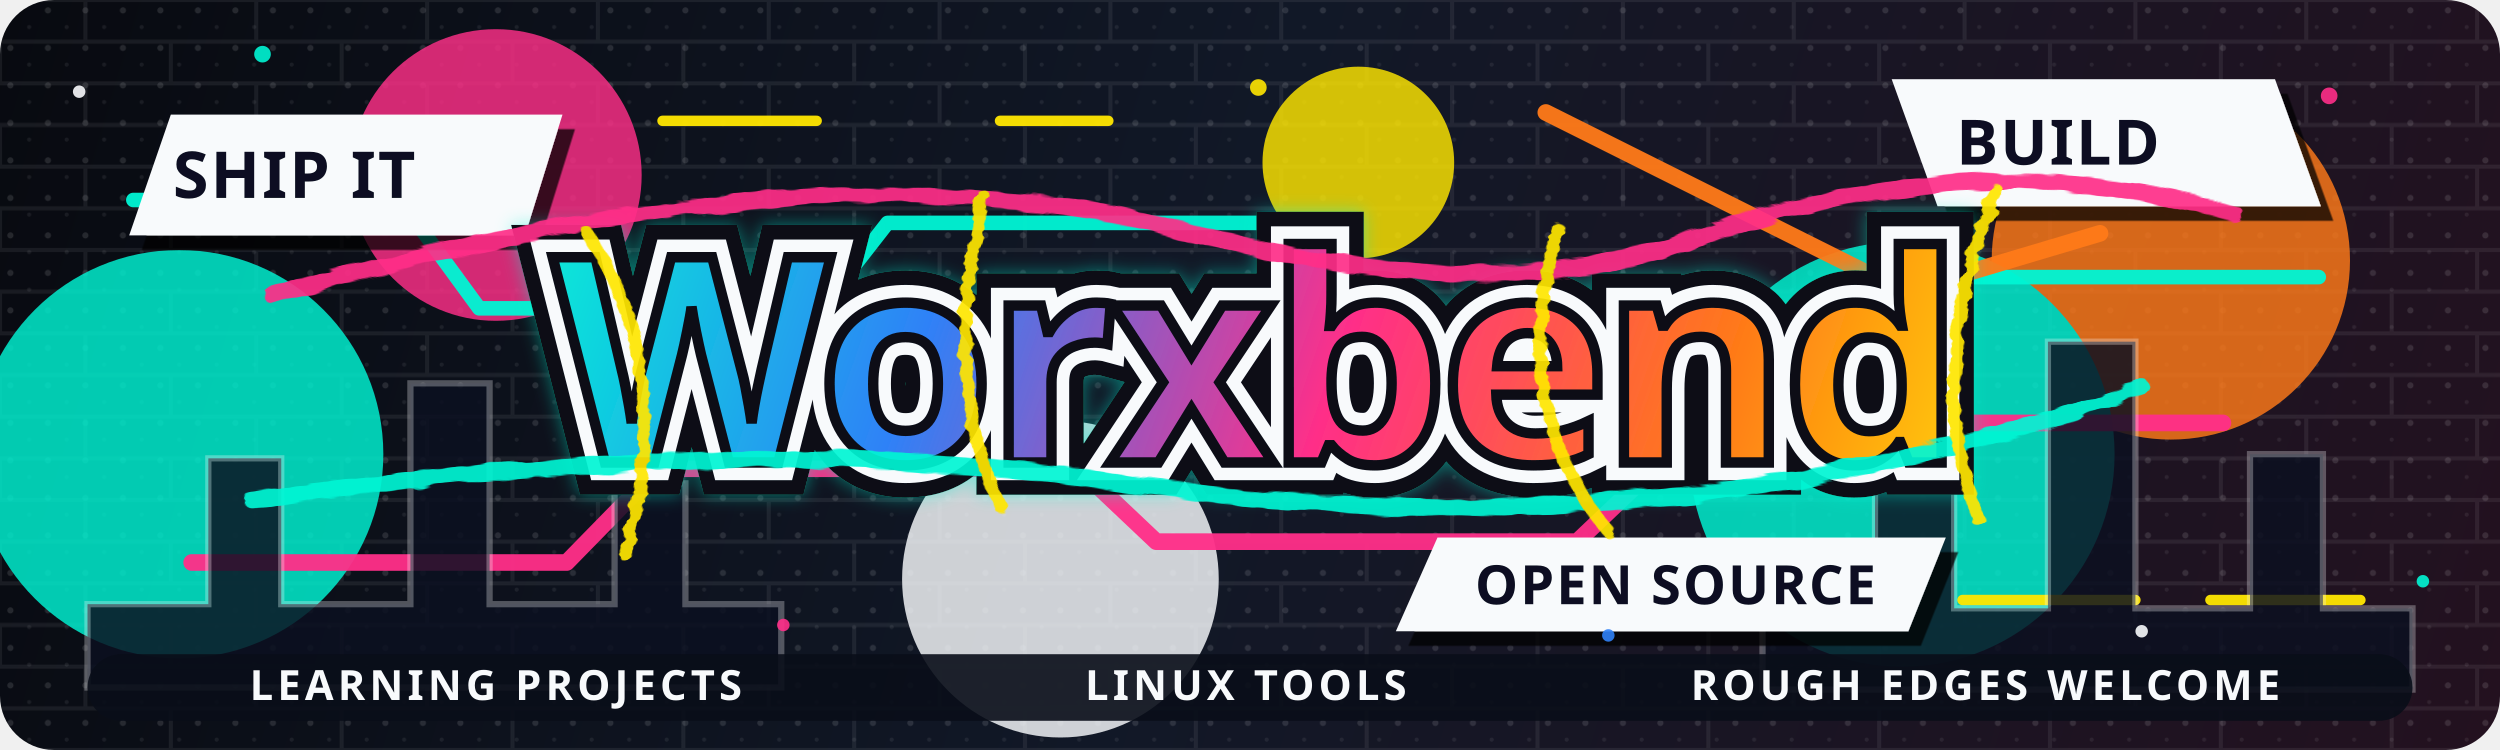
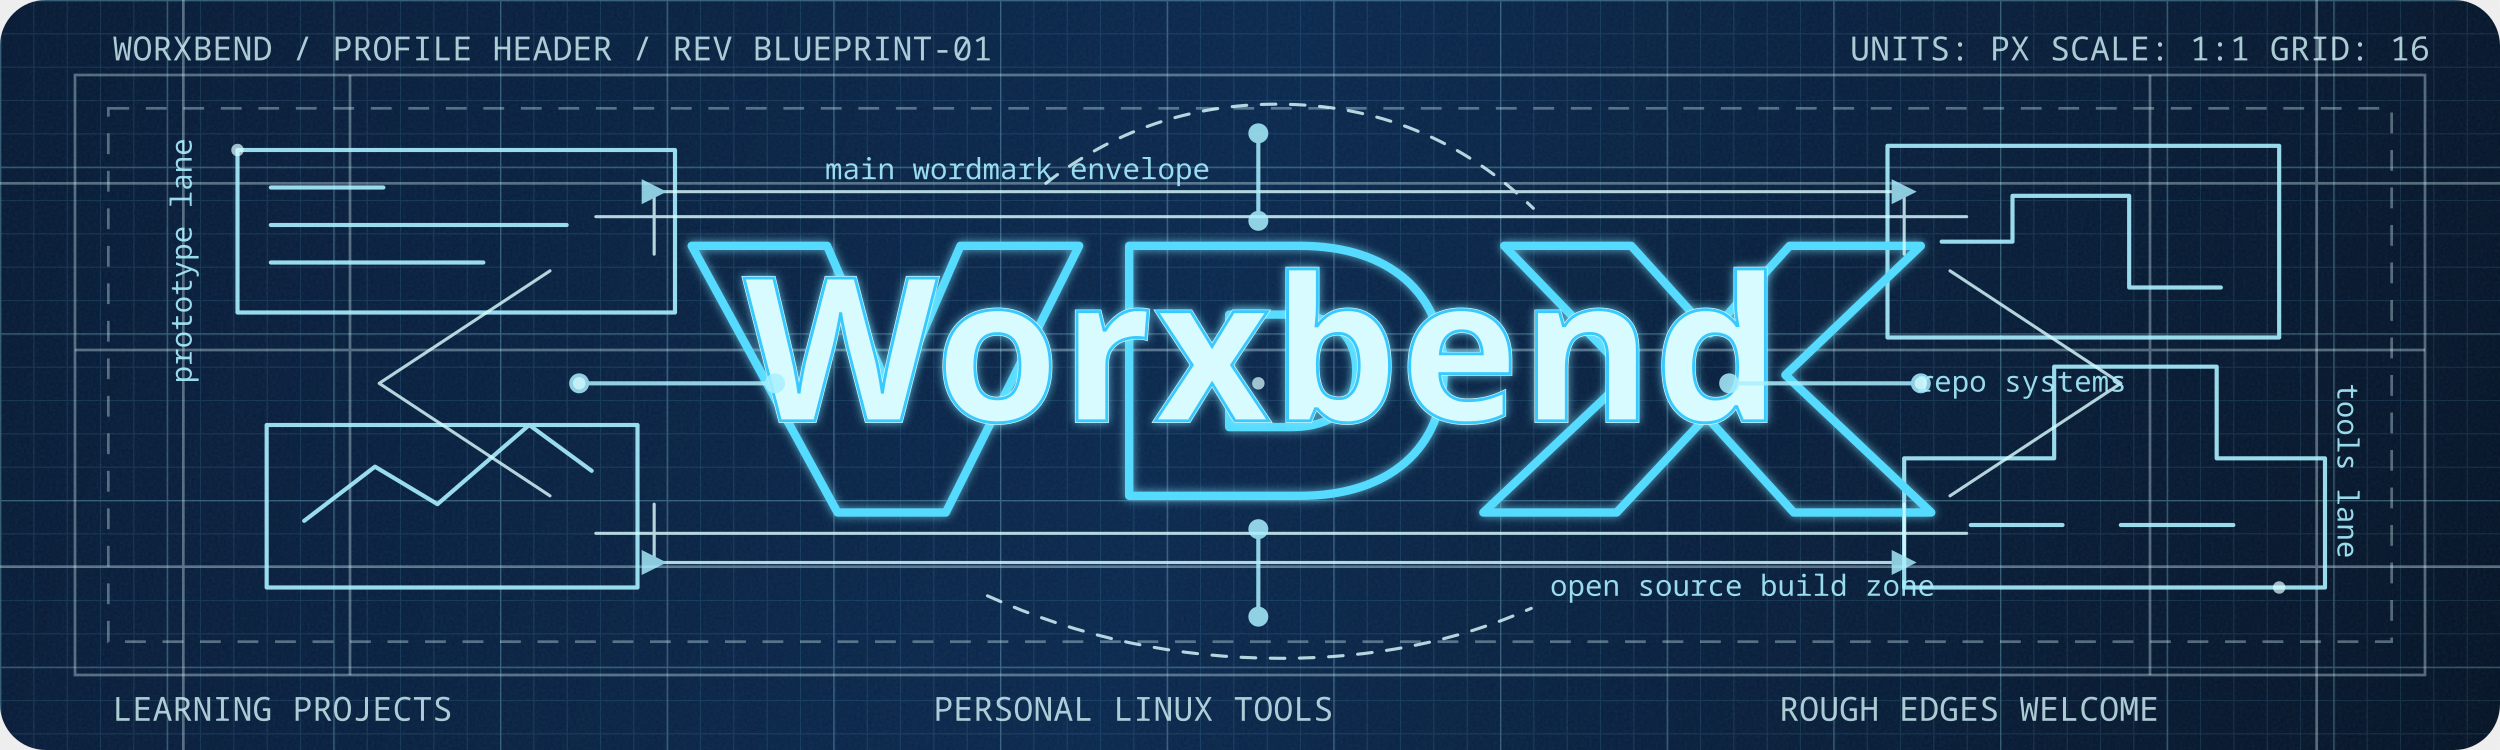
<svg xmlns="http://www.w3.org/2000/svg" role="img" aria-labelledby="title desc" viewBox="0 0 1200 360">
  <defs>
-     <linearGradient id="night" x1="0" y1="0" x2="1200" y2="360" gradientUnits="userSpaceOnUse">
-       <stop offset="0" stop-color="#080a10" />
-       <stop offset="0.48" stop-color="#111827" />
-       <stop offset="1" stop-color="#23111f" />
+     <linearGradient id="paper" x1="0" y1="0" x2="1200" y2="360" gradientUnits="userSpaceOnUse">
+       <stop offset="0" stop-color="#061a35" />
+       <stop offset="0.48" stop-color="#09284e" />
+       <stop offset="1" stop-color="#041326" />
    </linearGradient>
-     <linearGradient id="sunset" x1="260" y1="60" x2="960" y2="300" gradientUnits="userSpaceOnUse">
-       <stop offset="0" stop-color="#00f5d4" />
-       <stop offset="0.28" stop-color="#2f81f7" />
-       <stop offset="0.54" stop-color="#ff2e88" />
-       <stop offset="0.78" stop-color="#ff7a18" />
-       <stop offset="1" stop-color="#ffe600" />
-     </linearGradient>
-     <linearGradient id="acid" x1="0" y1="0" x2="1200" y2="0" gradientUnits="userSpaceOnUse">
-       <stop offset="0" stop-color="#00f5d4" />
-       <stop offset="0.5" stop-color="#ff2e88" />
-       <stop offset="1" stop-color="#ffe600" />
-     </linearGradient>
-     <pattern id="brick" width="82" height="40" patternUnits="userSpaceOnUse">
-       <path d="M0 0h82v40H0z" fill="none" />
-       <path d="M0 0h82M0 20h82M0 40h82M41 0v20M0 20v20M82 20v20" stroke="#f8fafc" stroke-opacity="0.07" stroke-width="2" />
+     <pattern id="smallGrid" width="16" height="16" patternUnits="userSpaceOnUse">
+       <path d="M16 0H0v16" fill="none" stroke="#75d9ff" stroke-opacity="0.12" stroke-width="1" />
    </pattern>
-     <pattern id="halftone" width="18" height="18" patternUnits="userSpaceOnUse">
-       <circle cx="5" cy="5" r="1.5" fill="#ffffff" opacity="0.3" />
-       <circle cx="14" cy="13" r="1" fill="#ffffff" opacity="0.18" />
+     <pattern id="largeGrid" width="80" height="80" patternUnits="userSpaceOnUse">
+       <path d="M80 0H0v80" fill="none" stroke="#a8efff" stroke-opacity="0.22" stroke-width="1.4" />
    </pattern>
-     <filter id="rough" x="-8%" y="-18%" width="116%" height="136%">
-       <feTurbulence type="fractalNoise" baseFrequency="0.04 0.16" numOctaves="3" seed="34" result="noise" />
-       <feDisplacementMap in="SourceGraphic" in2="noise" scale="4.8" />
+     <filter id="paperNoise" x="0" y="0" width="100%" height="100%">
+       <feTurbulence type="fractalNoise" baseFrequency="0.72" numOctaves="2" seed="67" result="noise" />
+       <feColorMatrix in="noise" type="saturate" values="0" />
+       <feComponentTransfer>
+         <feFuncA type="table" tableValues="0 0.08" />
+       </feComponentTransfer>
    </filter>
-     <filter id="poster" x="-12%" y="-24%" width="124%" height="148%">
-       <feDropShadow dx="10" dy="14" stdDeviation="0" flood-color="#000000" flood-opacity="0.92" />
-       <feDropShadow dx="0" dy="0" stdDeviation="4" flood-color="#00f5d4" flood-opacity="0.45" />
+     <filter id="inkGlow" x="-10%" y="-25%" width="120%" height="150%">
+       <feDropShadow dx="0" dy="0" stdDeviation="2.2" flood-color="#7ce7ff" flood-opacity="0.7" />
    </filter>
-     <filter id="spray" x="-20%" y="-40%" width="140%" height="180%">
-       <feTurbulence type="fractalNoise" baseFrequency="0.88" numOctaves="2" seed="19" result="noise" />
-       <feDisplacementMap in="SourceGraphic" in2="noise" scale="2.2" />
-     </filter>
-     <filter id="stickerShadow" x="-30%" y="-30%" width="160%" height="160%">
-       <feDropShadow dx="6" dy="7" stdDeviation="0" flood-color="#000000" flood-opacity="0.74" />
-     </filter>
+     <marker id="arrow" markerWidth="8" markerHeight="8" refX="4" refY="4" orient="auto">
+       <path d="M0 0l8 4-8 4z" fill="#a8efff" />
+     </marker>
+     <marker id="dot" markerWidth="8" markerHeight="8" refX="4" refY="4">
+       <circle cx="4" cy="4" r="2.4" fill="#a8efff" />
+     </marker>
  </defs>
-   <rect width="1200" height="360" rx="26" fill="url(#night)" />
-   <rect width="1200" height="360" rx="26" fill="url(#brick)" />
-   <rect width="1200" height="360" rx="26" fill="url(#halftone)" opacity="0.38" />
-   <g opacity="0.82">
-     <circle cx="238" cy="84" r="70" fill="#ff2e88" />
-     <circle cx="1042" cy="125" r="86" fill="#ff7a18" />
-     <circle cx="913" cy="218" r="102" fill="#00f5d4" />
-     <circle cx="509" cy="278" r="76" fill="#f8fafc" />
-     <circle cx="652" cy="78" r="46" fill="#ffe600" />
-     <circle cx="86" cy="218" r="98" fill="#00f5d4" />
+   <rect width="1200" height="360" rx="22" fill="url(#paper)" />
+   <rect width="1200" height="360" rx="22" fill="url(#smallGrid)" />
+   <rect width="1200" height="360" rx="22" fill="url(#largeGrid)" />
+   <rect width="1200" height="360" rx="22" filter="url(#paperNoise)" opacity="0.8" />
+   <g fill="none" stroke="#d8fbff" stroke-opacity="0.36" stroke-width="1.3">
+     <path d="M36 36h1128v288H36z" />
+     <path d="M52 52h1096v256H52z" stroke-dasharray="10 8" />
+     <path d="M88 0v360M1112 0v360M0 88h1200M0 272h1200" />
+     <path d="M168 36v288M1032 36v288M36 168h1128" />
  </g>
-   <g opacity="0.95" stroke-linecap="round" stroke-linejoin="round">
-     <path d="M64 96h128l38 52h164l32-41h186l48 64h204l31-38h218" fill="none" stroke="#00f5d4" stroke-width="7" />
-     <path d="M92 270h180l44-45h202l37 35h202l60-57h250" fill="none" stroke="#ff2e88" stroke-width="8" />
-     <path d="M742 54l172 86 94-28" fill="none" stroke="#ff7a18" stroke-width="8" />
-     <path d="M318 58h74m88 0h52m410 230h83m36 0h72" fill="none" stroke="#ffe600" stroke-width="5" />
+   <g font-family="Noto Sans Mono, ui-monospace, monospace" fill="#d8fbff" opacity="0.78" font-size="16">
+     <text x="54" y="29">WORXBEND / PROFILE HEADER / REV BLUEPRINT-01</text>
+     <text x="888" y="29">UNITS: PX   SCALE: 1:1   GRID: 16</text>
+     <text x="54" y="346">LEARNING PROJECTS</text>
+     <text x="448" y="346">PERSONAL LINUX TOOLS</text>
+     <text x="854" y="346">ROUGH EDGES WELCOME</text>
  </g>
-   <g fill="#0b1020" stroke="#f8fafc" stroke-opacity="0.35" stroke-width="3" opacity="0.84">
-     <path d="M42 290h58v-70h35v70h62v-106h38v106h60v-58h34v58h46v40H42z" />
-     <path d="M846 292h54v-86h38v86h45v-128h42v128h55v-74h35v74h43v39H846z" />
+   <g fill="none" stroke="#a8efff" stroke-width="2" stroke-linecap="round" stroke-linejoin="round" opacity="0.9">
+     <path d="M114 72h210v78H114z" />
+     <path d="M130 90h54m-54 18h142m-142 18h102" />
+     <path d="M128 204h178v78H128z" />
+     <path d="M146 250l34-26 30 18 44-38 30 22" />
+     <path d="M906 70h188v92H906z" />
+     <path d="M932 116h34v-22h56v44h44" />
+     <path d="M914 220h72v-44h78v44h52v62H914z" />
+     <path d="M946 252h44m28 0h54" />
  </g>
-   <g filter="url(#stickerShadow)" font-family="Noto Sans, Arial, sans-serif" font-weight="900">
-     <path d="M82 55h188l-18 58H62z" fill="#f8fafc" />
-     <text x="83" y="95" fill="#0b1020" font-size="31" letter-spacing="1">SHIP IT</text>
-     <path d="M908 38h184l22 61H930z" fill="#f8fafc" />
-     <text x="939" y="79" fill="#0b1020" font-size="30" letter-spacing="1">BUILD</text>
-     <path d="M690 258h244l-18 45H670z" fill="#f8fafc" />
-     <text x="708" y="290" fill="#0b1020" font-size="26" letter-spacing="1">OPEN SOURCE</text>
+   <g fill="none" stroke="#55dbff" stroke-width="4" stroke-linecap="round" stroke-linejoin="round" filter="url(#inkGlow)">
+     <path d="M332 118h65l32 74 32-74h57l-64 128h-52z" />
+     <path d="M542 118h82c43 0 69 23 69 60s-26 60-69 60h-82z" />
+     <path d="M590 151v54h30c20 0 31-10 31-27s-11-27-31-27z" />
+     <path d="M722 118h61l38 42 38-42h63l-65 62 70 66h-66l-42-46-43 46h-64l70-66z" />
  </g>
-   <g filter="url(#poster)" font-family="Noto Sans, Arial Black, Impact, sans-serif" font-weight="900" text-anchor="middle">
-     <text x="604" y="222" fill="#090d18" stroke="#090d18" stroke-width="31" font-size="138" letter-spacing="-4">Worxbend</text>
-     <text x="604" y="222" fill="#f8fafc" stroke="#f8fafc" stroke-width="17" font-size="138" letter-spacing="-4">Worxbend</text>
-     <text x="604" y="222" fill="url(#sunset)" stroke="#090d18" stroke-width="5" font-size="138" letter-spacing="-4">Worxbend</text>
+   <g font-family="Noto Sans, Arial, sans-serif" font-weight="900" text-anchor="middle" filter="url(#inkGlow)">
+     <text x="606" y="202" fill="#d8fbff" stroke="#d8fbff" stroke-width="2" font-size="96" letter-spacing="1">Worxbend</text>
+     <text x="606" y="202" fill="none" stroke="#37c9ff" stroke-width="1.4" font-size="96" letter-spacing="1">Worxbend</text>
  </g>
-   <g filter="url(#rough)" opacity="0.92">
-     <path d="M131 142c178-52 324-62 438-31 96 26 178 27 246 3 91-32 177-35 258-11" fill="none" stroke="#ff2e88" stroke-width="8" stroke-linecap="round" />
-     <path d="M121 240c158-23 298-26 419-8 172 25 335 10 488-46" fill="none" stroke="#00f5d4" stroke-width="8" stroke-linecap="round" />
-     <path d="M282 112c29 44 35 95 18 154M472 94c-14 61-11 111 9 150M748 110c-17 57-9 105 24 145M958 91c-24 60-26 113-8 159" fill="none" stroke="#ffe600" stroke-width="6" stroke-linecap="round" />
+   <g fill="none" stroke="#d8fbff" stroke-width="1.5" stroke-linecap="round" stroke-linejoin="round" opacity="0.82">
+     <path d="M286 104h658" />
+     <path d="M286 256h658" />
+     <path d="M314 94v28m600-28v28M314 242v28m600-28v28" />
+     <path d="M314 92h600" marker-start="url(#arrow)" marker-end="url(#arrow)" />
+     <path d="M314 270h600" marker-start="url(#arrow)" marker-end="url(#arrow)" />
+     <path d="M264 130l-82 54 82 54" />
+     <path d="M936 130l82 54-82 54" />
+     <path d="M502 88c32-25 69-38 111-38 48 0 89 17 123 50" stroke-dasharray="7 7" />
+     <path d="M474 286c44 20 91 30 141 30 44 0 84-8 120-24" stroke-dasharray="7 7" />
  </g>
-   <g fill="#f8fafc" opacity="0.9">
-     <circle cx="38" cy="44" r="3" />
-     <circle cx="126" cy="26" r="4" fill="#00f5d4" />
-     <circle cx="376" cy="300" r="3" fill="#ff2e88" />
-     <circle cx="604" cy="42" r="4" fill="#ffe600" />
-     <circle cx="772" cy="305" r="3" fill="#2f81f7" />
-     <circle cx="1118" cy="46" r="4" fill="#ff2e88" />
-     <circle cx="1163" cy="279" r="3" fill="#00f5d4" />
-     <circle cx="1028" cy="303" r="3" fill="#f8fafc" />
+   <g fill="none" stroke="#a8efff" stroke-width="2" opacity="0.84" marker-start="url(#dot)" marker-end="url(#dot)">
+     <path d="M604 64v42" />
+     <path d="M604 254v42" />
+     <path d="M372 184H278" />
+     <path d="M830 184h92" />
  </g>
-   <g font-family="Noto Sans, Arial, sans-serif" font-weight="900" text-anchor="middle">
-     <rect x="42" y="314" width="1116" height="32" rx="16" fill="#090d18" opacity="0.9" />
-     <text x="238" y="336" fill="#f8fafc" font-size="20" letter-spacing="2">LEARNING PROJECTS</text>
-     <text x="598" y="336" fill="#f8fafc" font-size="20" letter-spacing="2">LINUX TOOLS</text>
-     <text x="953" y="336" fill="#f8fafc" font-size="20" letter-spacing="2">ROUGH EDGES WELCOME</text>
+   <g font-family="Noto Sans Mono, ui-monospace, monospace" fill="#a8efff" font-size="14" opacity="0.9">
+     <text x="396" y="86">main wordmark envelope</text>
+     <text x="744" y="286">open source build zone</text>
+     <text x="92" y="184" transform="rotate(-90 92 184)">prototype lane</text>
+     <text x="1122" y="184" transform="rotate(90 1122 184)">tools lane</text>
+     <text x="920" y="188">repo systems</text>
+   </g>
+   <g fill="#d8fbff" opacity="0.72">
+     <circle cx="604" cy="184" r="3" />
+     <circle cx="278" cy="184" r="3" />
+     <circle cx="922" cy="184" r="3" />
+     <circle cx="114" cy="72" r="3" />
+     <circle cx="1094" cy="282" r="3" />
  </g>
</svg>
